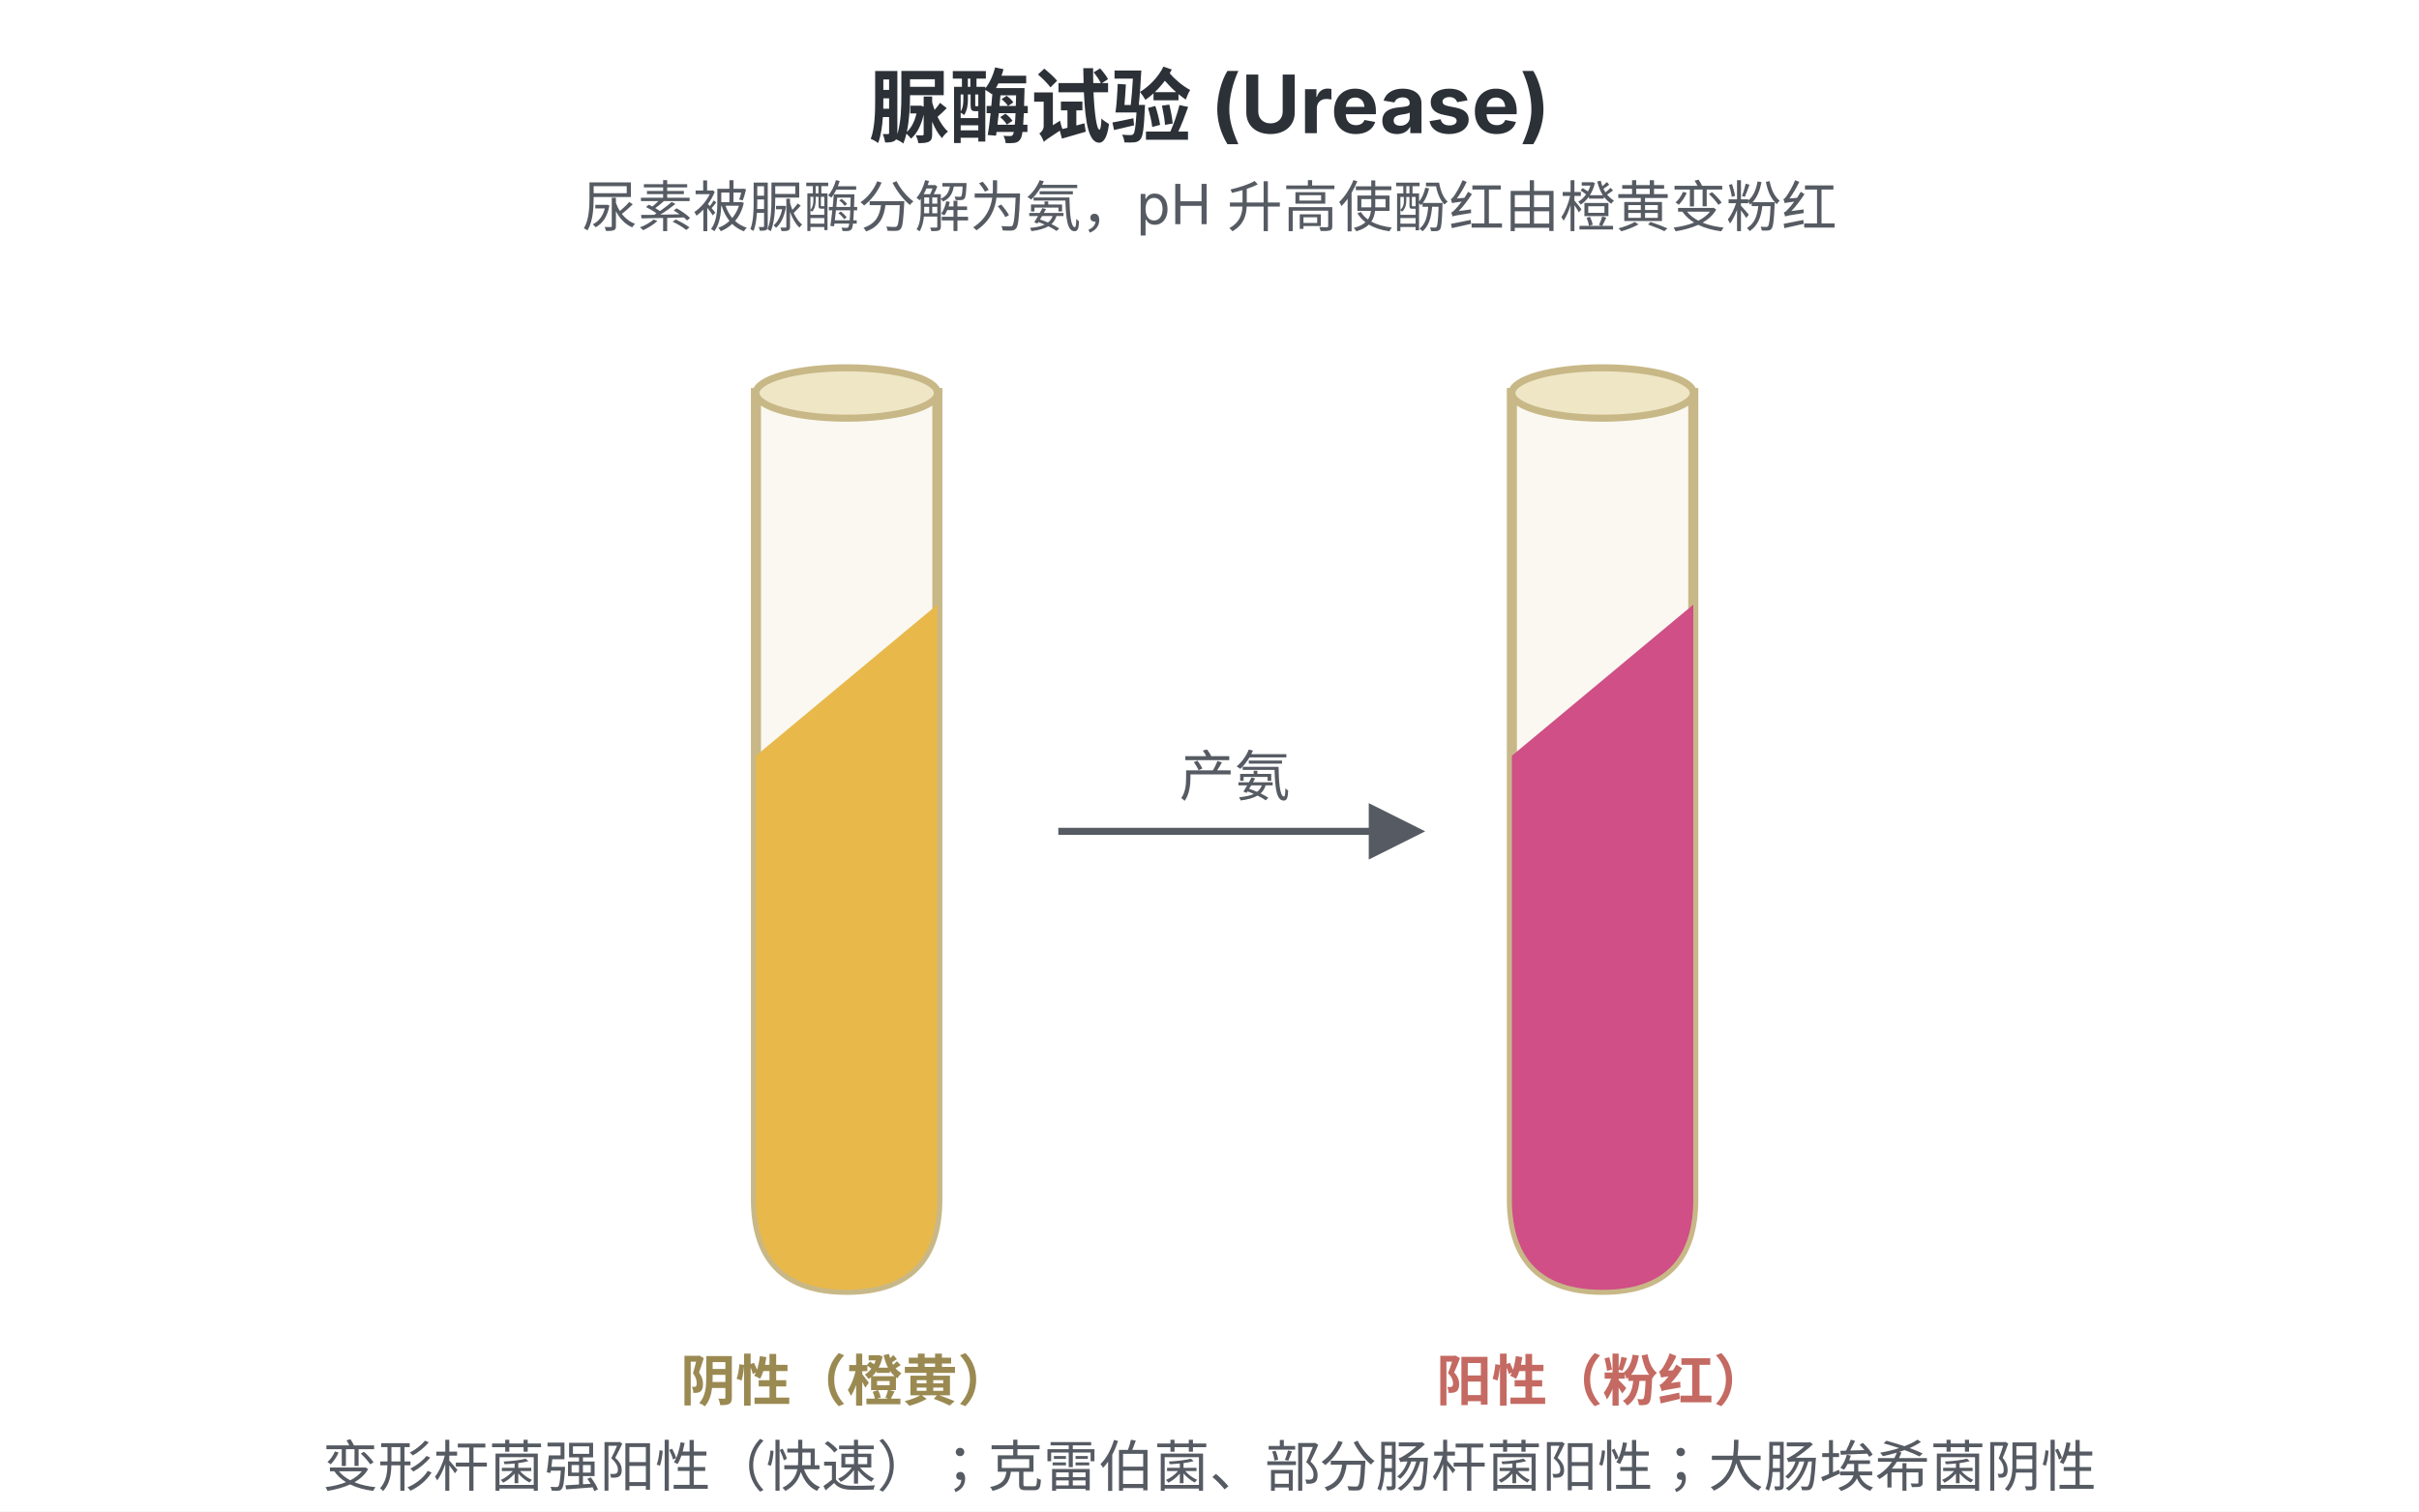
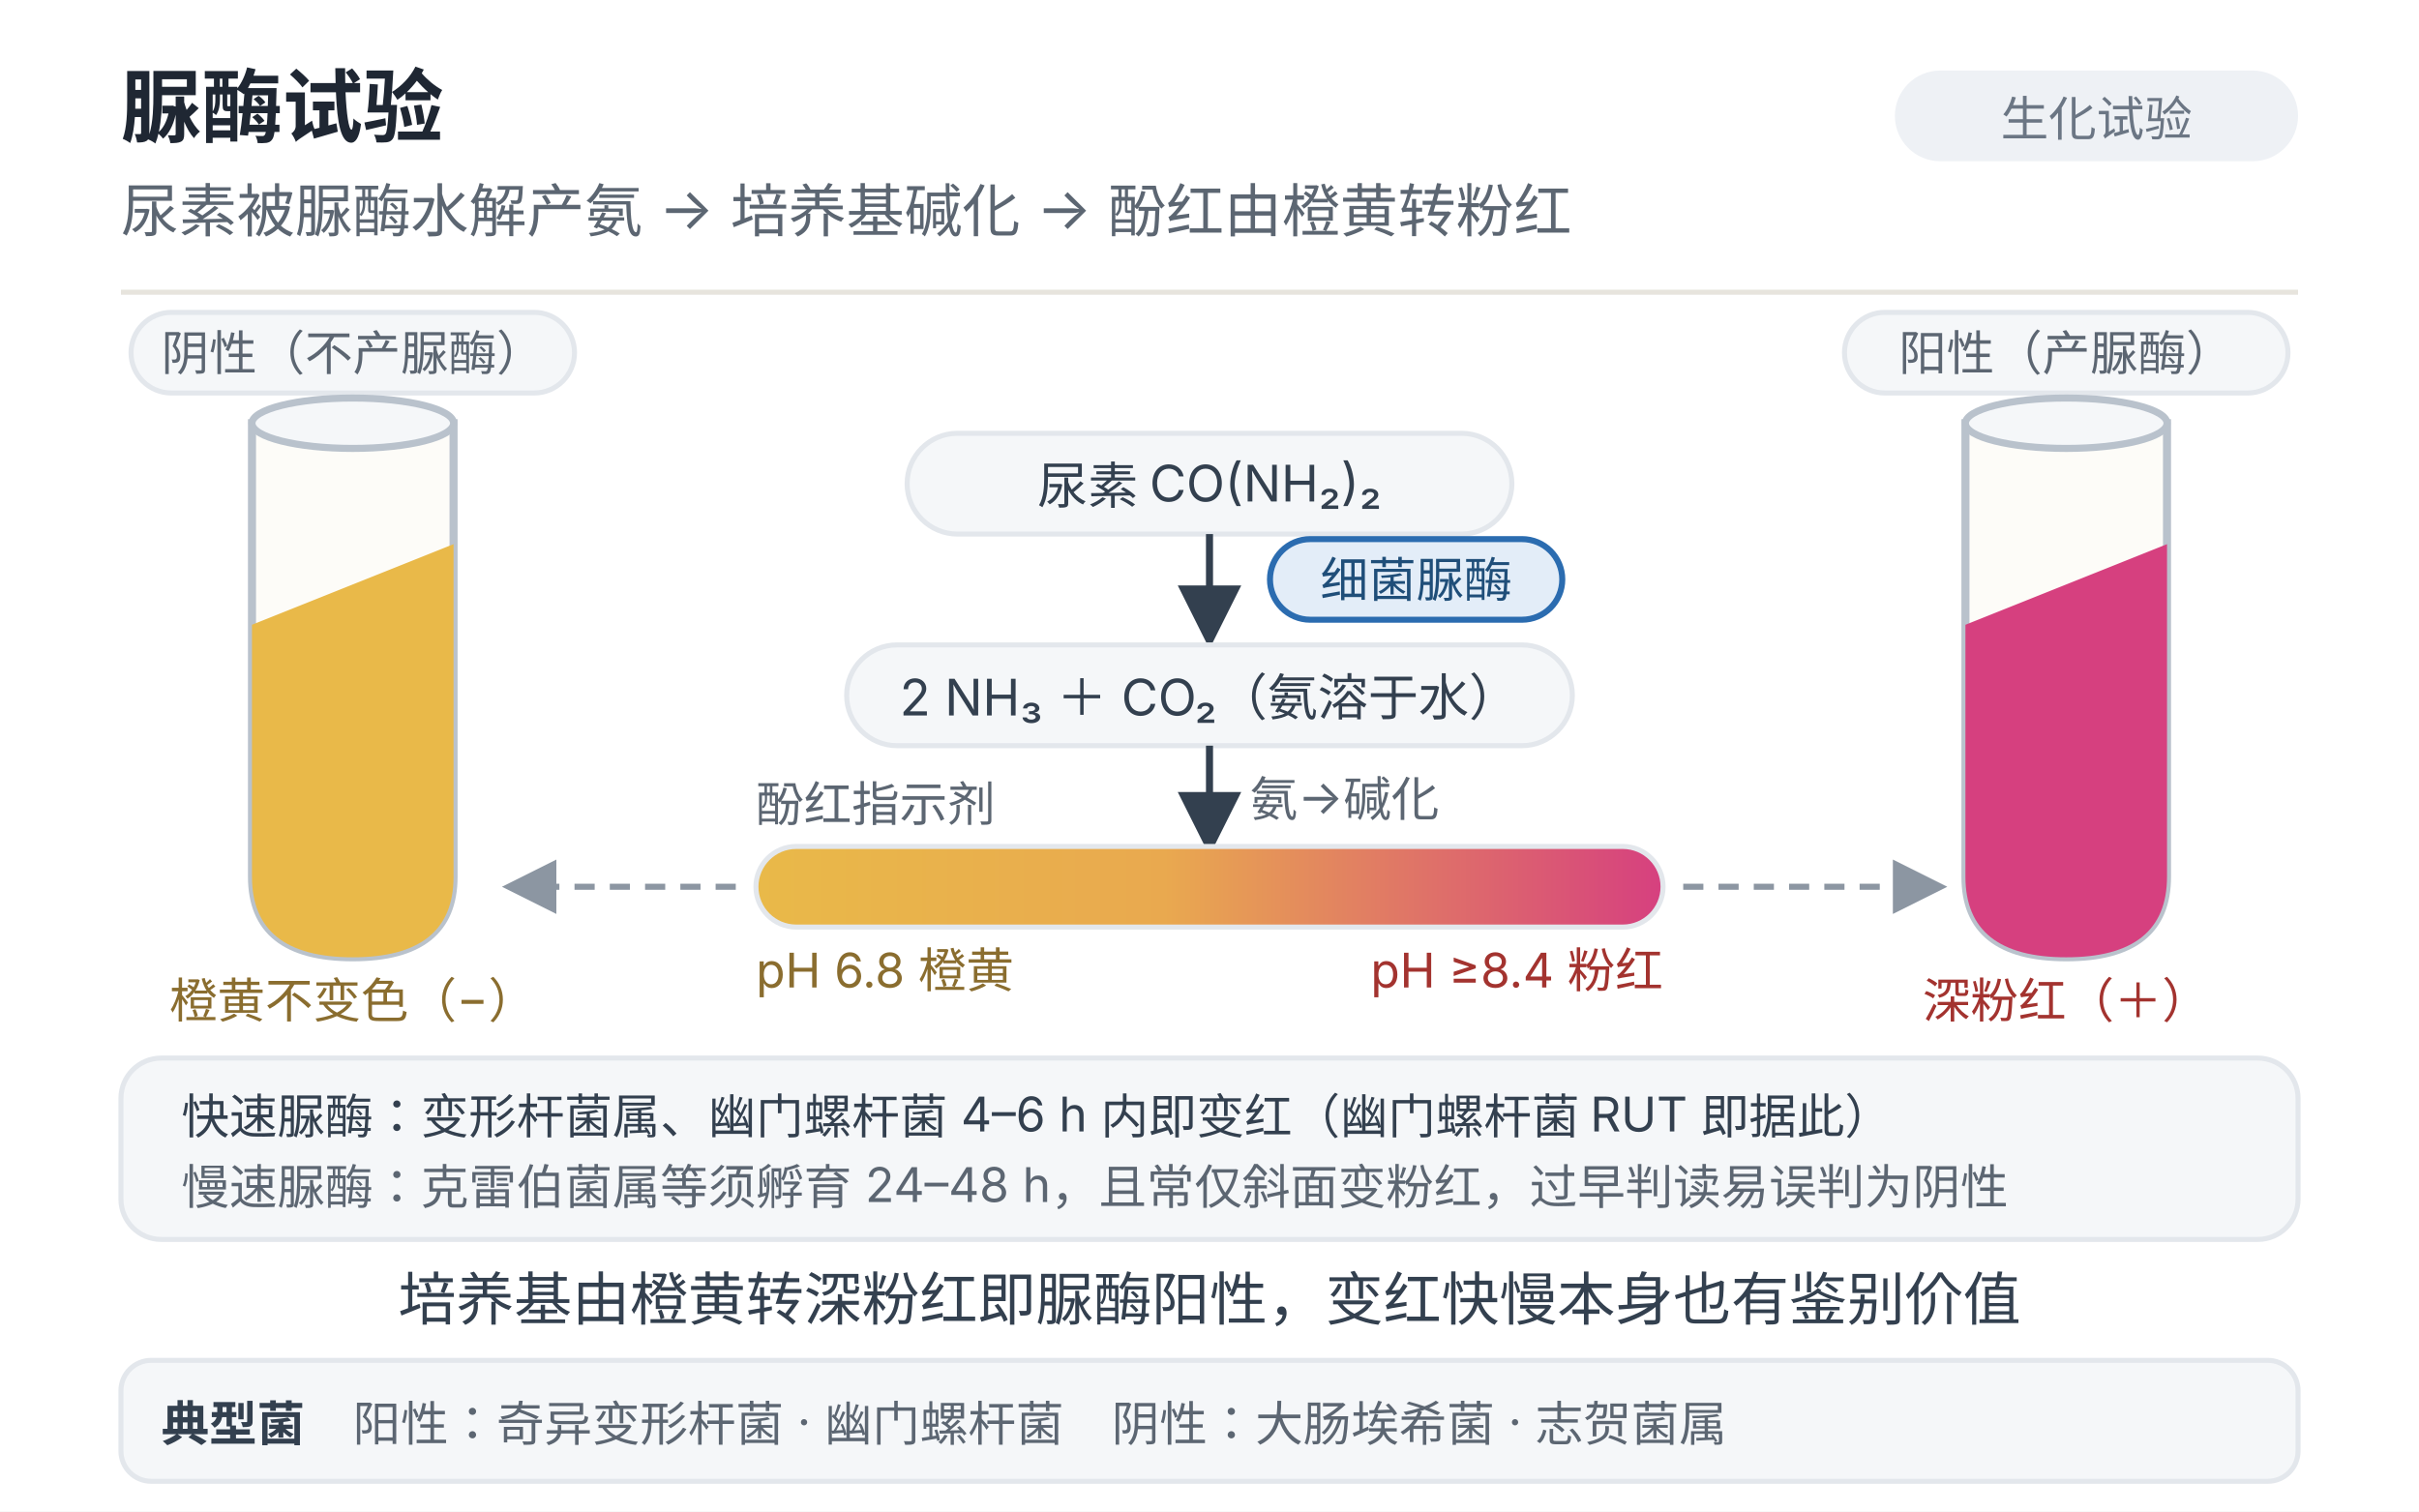
- <svg xmlns="http://www.w3.org/2000/svg" role="img" viewBox="0 0 480 300" font-family="-apple-system,'PingFang SC','Microsoft YaHei',sans-serif">
+ <svg xmlns="http://www.w3.org/2000/svg" viewBox="0 0 480 300" role="img" font-family="-apple-system,'PingFang SC','Microsoft YaHei',sans-serif">
+   <defs>
+     <marker id="ua" markerWidth="9" markerHeight="9" refX="7" refY="4.5" orient="auto">
+       <path d="M0,0 L9,4.5 L0,9 z" fill="#33404f" />
+     </marker>
+     <marker id="ub" markerWidth="9" markerHeight="9" refX="7" refY="4.5" orient="auto">
+       <path d="M0,0 L9,4.5 L0,9 z" fill="#8c96a2" />
+     </marker>
+     <linearGradient id="ph" x1="0" y1="0" x2="1" y2="0">
+       <stop offset="0" stop-color="#e9b949" />
+       <stop offset="0.45" stop-color="#e9a94f" />
+       <stop offset="1" stop-color="#d6407f" />
+     </linearGradient>
+   </defs>
  <rect width="480" height="300" fill="#ffffff" />
-   <text x="240" y="27" text-anchor="middle" font-size="16" font-weight="700" fill="#2c3138">脲酶试验 (Urease)</text>
-   <text x="240" y="45" text-anchor="middle" font-size="11" fill="#565b63">尿素被脲酶分解为氨，pH 升高使酚红由橙黄变粉红</text>
-   <g>
-     <path d="M150,78 L150,238 Q150,256 168,256 Q186,256 186,238 L186,78 Z" fill="#faf8f1" stroke="#c8b887" stroke-width="2" />
-     <ellipse cx="168" cy="78" rx="18" ry="5" fill="#efe6c6" stroke="#c8b887" stroke-width="1.4" />
-     <path d="M150,150 L186,120 L186,238 Q186,256 168,256 Q150,256 150,238 Z" fill="#e8b84b" />
-     <text x="168" y="278" text-anchor="middle" font-size="11" font-weight="700" fill="#9a8a52">阴性（橙黄）</text>
-   </g>
-   <g>
-     <path d="M300,78 L300,238 Q300,256 318,256 Q336,256 336,238 L336,78 Z" fill="#faf8f1" stroke="#c8b887" stroke-width="2" />
-     <ellipse cx="318" cy="78" rx="18" ry="5" fill="#efe6c6" stroke="#c8b887" stroke-width="1.4" />
-     <path d="M300,150 L336,120 L336,238 Q336,256 318,256 Q300,256 300,238 Z" fill="#cf4f86" />
-     <text x="318" y="278" text-anchor="middle" font-size="11" font-weight="700" fill="#c46a62">阳性（粉红）</text>
-   </g>
-   <g stroke="#565b63" stroke-width="1.4" fill="none">
-     <line x1="210" y1="165" x2="280" y2="165" marker-end="url(#arr)" />
-   </g>
-   <defs>
-     <marker id="arr" markerWidth="8" markerHeight="8" refX="6" refY="4" orient="auto">
-       <path d="M0,0 L8,4 L0,8 Z" fill="#565b63" />
-     </marker>
-   </defs>
-   <text x="245" y="158" text-anchor="middle" font-size="11" fill="#565b63">产氨</text>
-   <text x="240" y="295" text-anchor="middle" font-size="11" fill="#565b63">变形杆菌强阳性（快速）；克雷伯菌、部分肠杆菌阳性；大肠埃希菌阴性</text>
+   <text x="24" y="27" font-size="16" font-weight="700" fill="#1f2733">脲酶试验</text>
+   <rect x="376" y="14" width="80" height="18" rx="9" fill="#eef1f5" />
+   <text x="416" y="27" text-anchor="middle" font-size="9.5" fill="#6b7684">生化试验</text>
+   <text x="24" y="46" font-size="11.5" fill="#5c6672">尿素被脲酶水解产氨 → 培养基碱化 → 酚红由橙黄转粉红</text>
+   <line x1="24" y1="58" x2="456" y2="58" stroke="#e7e4dd" />
+   <rect x="26" y="62" width="88" height="16" rx="8" fill="#f5f7f9" stroke="#e3e7ec" />
+   <text x="70" y="73.5" text-anchor="middle" font-size="9.5" fill="#5c6672">阴性（不产脲酶）</text>
+   <path d="M50,84 L50,174 Q50,190 70,190 Q90,190 90,174 L90,84 Z" fill="#fdfcf8" stroke="#b9c2cc" stroke-width="1.6" />
+   <path d="M50,124 L90,108 L90,174 Q90,190 70,190 Q50,190 50,174 Z" fill="#e9b949" />
+   <ellipse cx="70" cy="84" rx="20" ry="5" fill="#f5f7f9" stroke="#b9c2cc" stroke-width="1.4" />
+   <text x="70" y="202" text-anchor="middle" font-size="9.5" fill="#8a6d2f">橙黄不变色（−）</text>
+   <rect x="366" y="62" width="88" height="16" rx="8" fill="#f5f7f9" stroke="#e3e7ec" />
+   <text x="410" y="73.5" text-anchor="middle" font-size="9.5" fill="#5c6672">阳性（产脲酶）</text>
+   <path d="M390,84 L390,174 Q390,190 410,190 Q430,190 430,174 L430,84 Z" fill="#fdfcf8" stroke="#b9c2cc" stroke-width="1.6" />
+   <path d="M390,124 L430,108 L430,174 Q430,190 410,190 Q390,190 390,174 Z" fill="#d6407f" />
+   <ellipse cx="410" cy="84" rx="20" ry="5" fill="#f5f7f9" stroke="#b9c2cc" stroke-width="1.4" />
+   <text x="410" y="202" text-anchor="middle" font-size="9.5" fill="#a3332f">深粉红（＋）</text>
+   <rect x="180" y="86" width="120" height="20" rx="10" fill="#f5f7f9" stroke="#e3e7ec" />
+   <text x="240" y="100" text-anchor="middle" font-size="10" fill="#33404f">尿素 CO(NH₂)₂</text>
+   <line x1="240" y1="106" x2="240" y2="126" stroke="#33404f" stroke-width="1.4" marker-end="url(#ua)" />
+   <rect x="252" y="107" width="58" height="16" rx="8" fill="#e3edf8" stroke="#2b6cb0" stroke-width="1.2" />
+   <text x="281" y="118.5" text-anchor="middle" font-size="9.5" fill="#1f4e79">细菌脲酶</text>
+   <rect x="168" y="128" width="144" height="20" rx="10" fill="#f5f7f9" stroke="#e3e7ec" />
+   <text x="240" y="142" text-anchor="middle" font-size="10" fill="#33404f">2 NH₃ ＋ CO₂（氨溶于水）</text>
+   <line x1="240" y1="148" x2="240" y2="167" stroke="#33404f" stroke-width="1.4" marker-end="url(#ua)" />
+   <text x="248" y="162" font-size="9.5" fill="#5c6672">氨→碱化</text>
+   <text x="150" y="163" font-size="9.5" fill="#5c6672">酚红指示剂</text>
+   <rect x="150" y="168" width="180" height="16" rx="8" fill="url(#ph)" stroke="#e3e7ec" />
+   <line x1="146" y1="176" x2="102" y2="176" stroke="#8c96a2" stroke-width="1.2" stroke-dasharray="4,3" marker-end="url(#ub)" />
+   <line x1="334" y1="176" x2="384" y2="176" stroke="#8c96a2" stroke-width="1.2" stroke-dasharray="4,3" marker-end="url(#ub)" />
+   <text x="150" y="196" font-size="9.5" fill="#8a6d2f">pH 6.8 橙黄</text>
+   <text x="330" y="196" text-anchor="end" font-size="9.5" fill="#a3332f">pH ≥8.4 粉红</text>
+   <rect x="24" y="210" width="432" height="36" rx="8" fill="#f5f7f9" stroke="#e3e7ec" />
+   <text x="36" y="225" font-size="9.5" fill="#33404f">快速脲酶：变形杆菌属、幽门螺杆菌 4–6 h 内即变红（幽门螺杆菌 RUT 即据此）</text>
+   <text x="36" y="239" font-size="9.5" fill="#5c6672">慢速脲酶：克雷伯菌属等须孵育 24–48 h，且常仅斜面变粉红，过早判读易误判为阴性</text>
+   <text x="240" y="262" text-anchor="middle" font-size="11.5" fill="#33404f">培养基由橙黄转深粉红即脲酶阳性，变红快慢本身也有鉴别价值</text>
+   <rect x="24" y="270" width="432" height="24" rx="6" fill="#f5f7f9" stroke="#e3e7ec" />
+   <text x="32" y="286" font-size="9.5" fill="#5c6672">
+     <tspan font-weight="700" fill="#33404f">典型菌</tspan>　阳性：奇异变形杆菌 · 幽门螺杆菌　阴性：大肠埃希菌 · 志贺菌属</text>
</svg>
